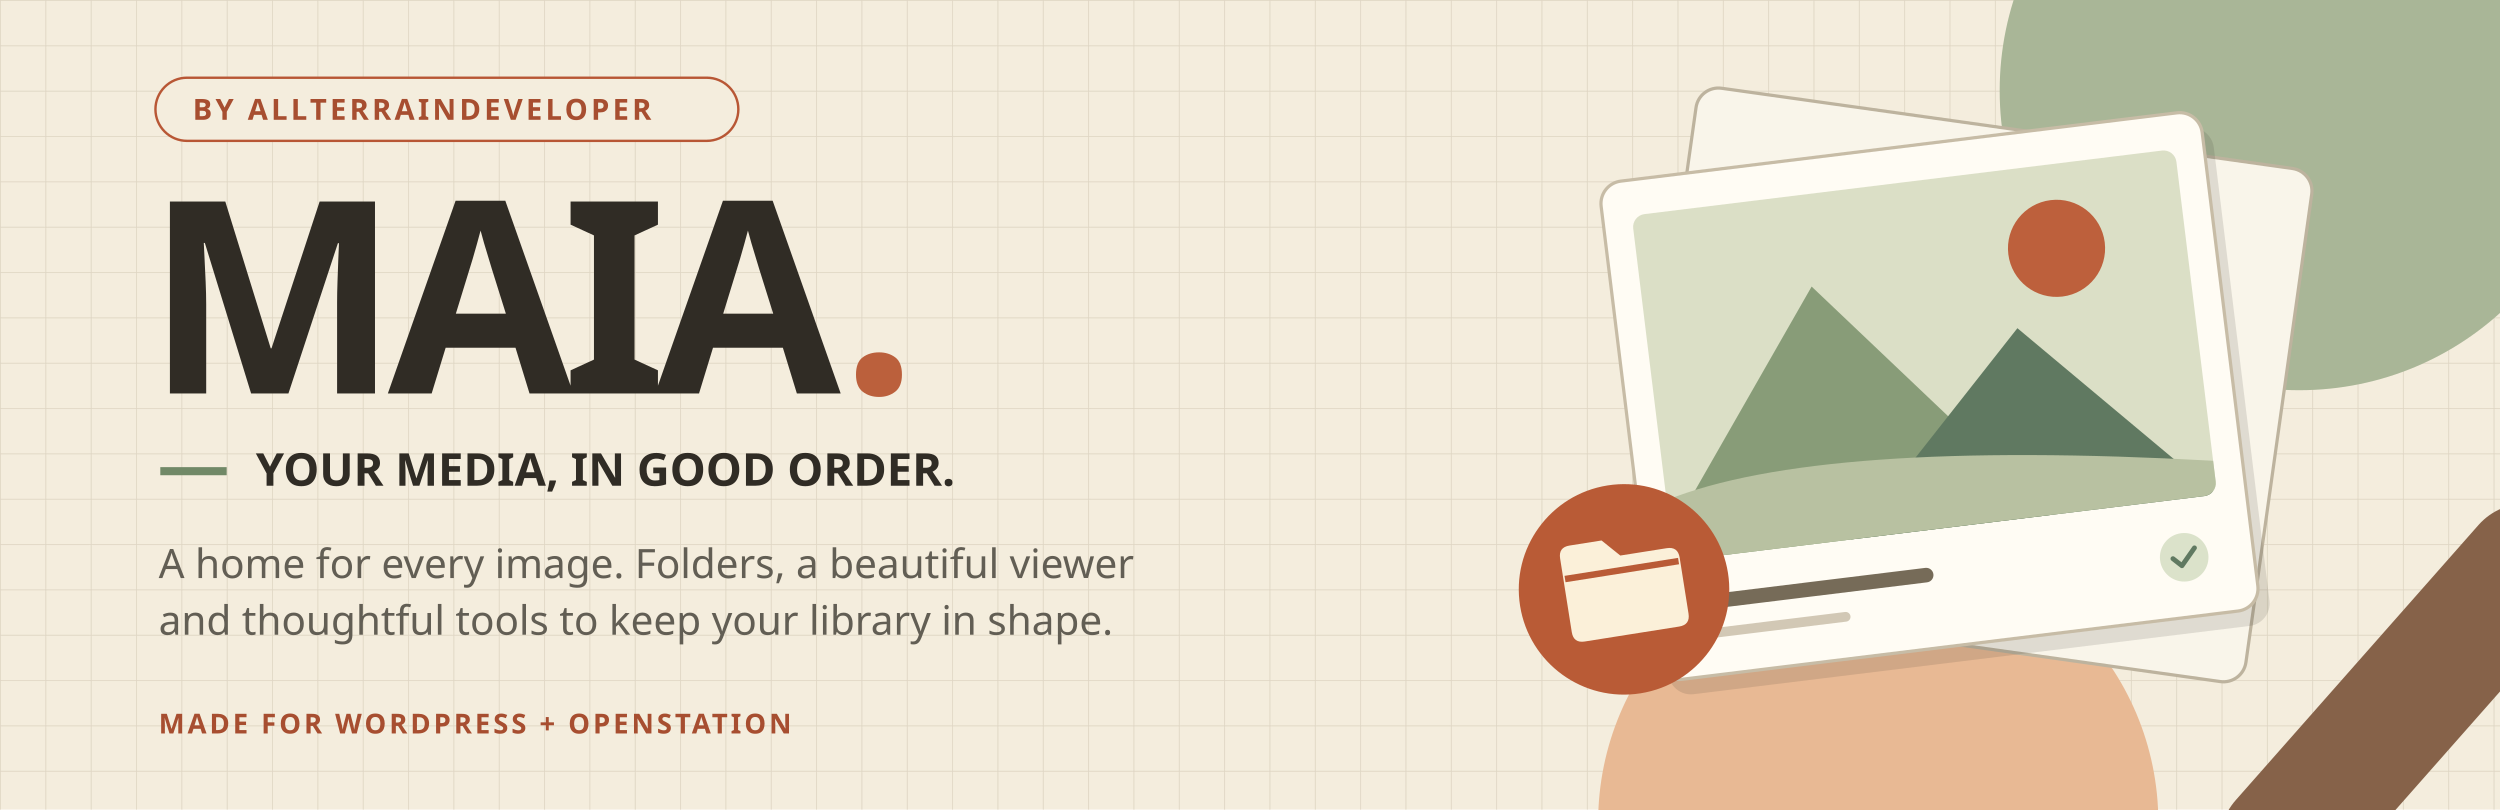
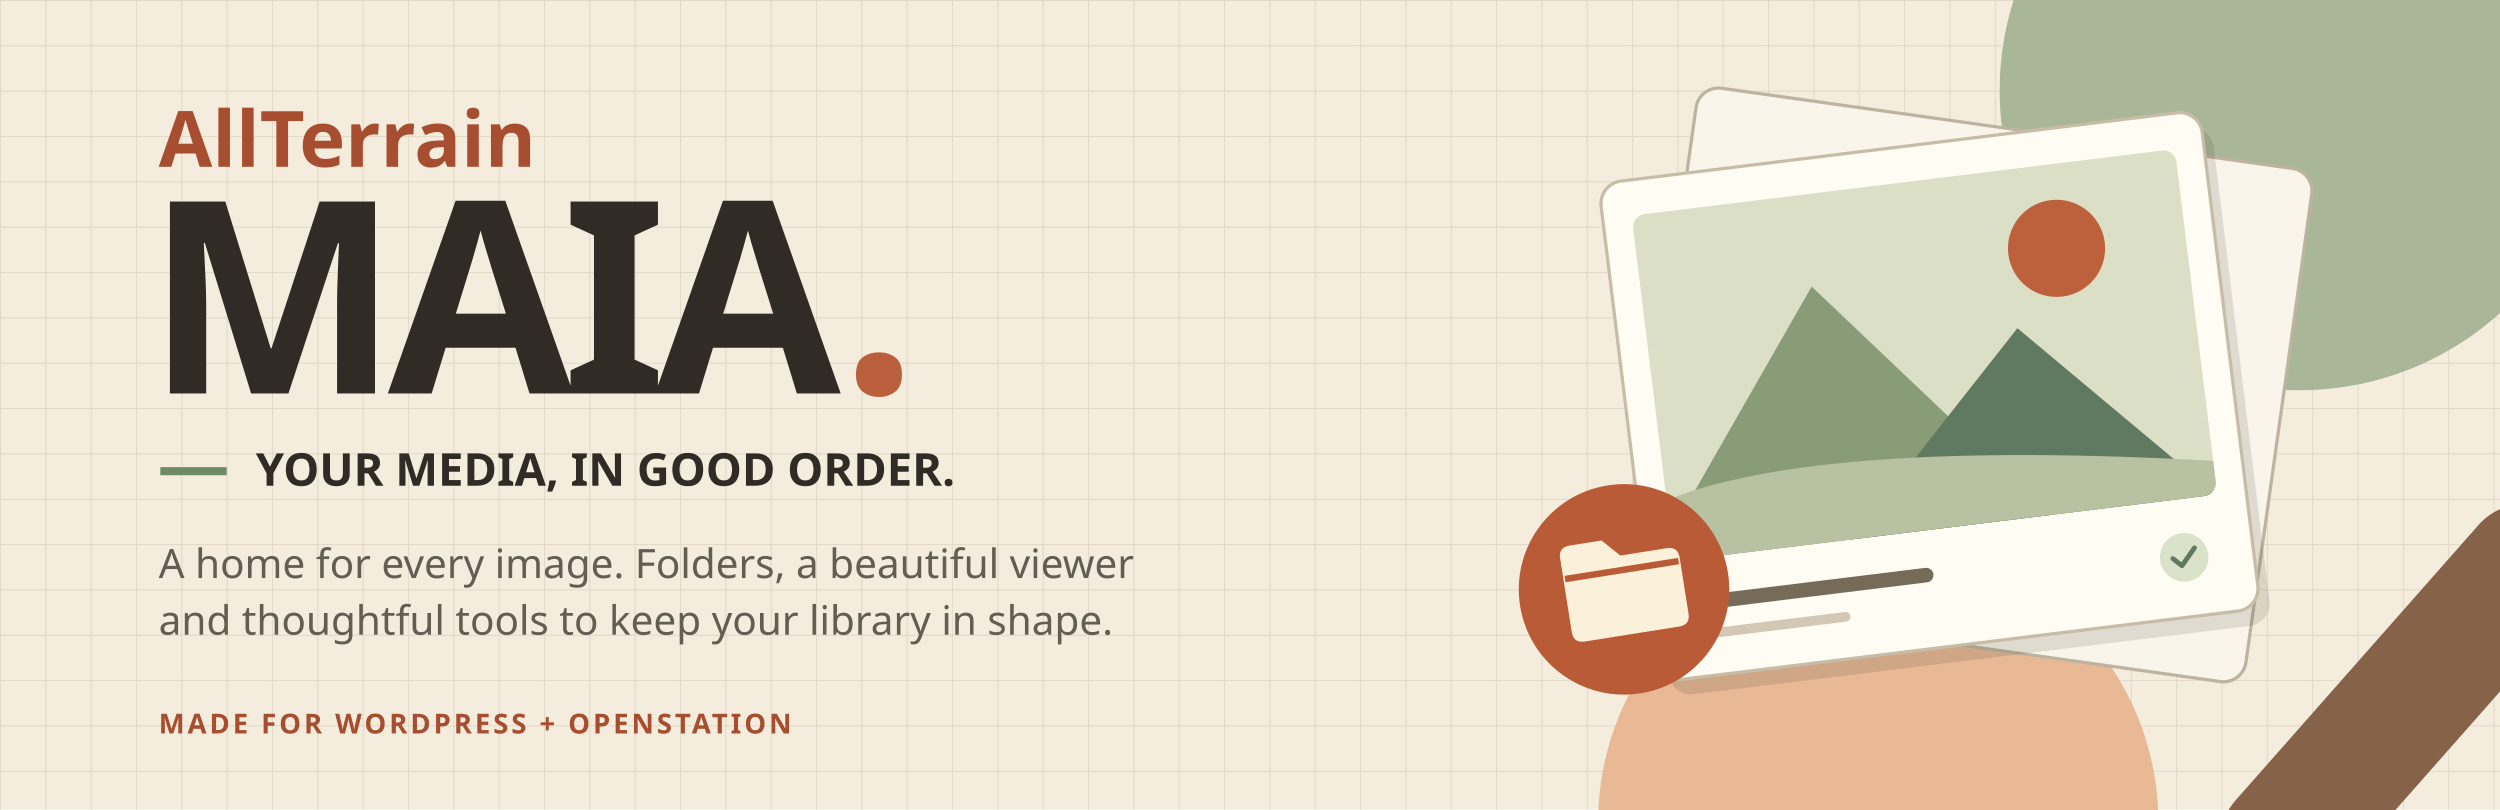
<svg xmlns="http://www.w3.org/2000/svg" width="1544" height="500" viewBox="0 0 1544 500">
  <defs>
    <pattern id="grid" width="28" height="28" patternUnits="userSpaceOnUse">
      <path d="M28 0H0V28" fill="none" stroke="#dfd6c4" stroke-width="1" />
    </pattern>
    <clipPath id="photo">
      <rect x="1022" y="113" width="338" height="215" rx="8" />
    </clipPath>
  </defs>
  <rect width="1544" height="500" fill="#f4eddd" />
  <rect width="1544" height="500" fill="url(#grid)" />
  <circle cx="1420" cy="56" r="185" fill="#a9b697" />
  <circle cx="1160" cy="508" r="173" fill="#e8b994" />
  <path d="M1410 520L1560 350" stroke="#866249" stroke-width="78" stroke-linecap="round" />
-   <rect x="96" y="48" width="360" height="39" rx="19.5" stroke="#b85735" stroke-width="1.5" fill="#f4eddd" />
-   <text x="119" y="74" font-family="DM Sans" font-size="18" font-weight="600" letter-spacing="2" fill="#a74e30">BY ALLTERRAINDEVELOPER</text>
+   <text x="98" y="103" font-family="DM Sans" font-size="48" font-weight="700" fill="#a74e30">AllTerrain</text>
  <text x="90" y="243" font-family="Fraunces" font-size="166" font-weight="900" letter-spacing="-7" fill="#302c25">MAIA<tspan fill="#bb603c">.</tspan>
  </text>
  <path d="M99 291H140" stroke="#718967" stroke-width="5" />
  <text x="158" y="300" font-family="Fraunces" font-size="28" font-weight="700" fill="#302c25">YOUR MEDIA, IN GOOD ORDER.</text>
  <text font-family="DM Sans" font-size="25" fill="#625e54">
    <tspan x="98" y="357">A home for every image. Folders, a beautiful viewer</tspan>
    <tspan x="98" y="392">and thoughtful tools to keep your library in shape.</tspan>
  </text>
  <text x="98" y="453" font-family="DM Sans" font-size="17" font-weight="600" letter-spacing="1.8" fill="#a74e30">MADE FOR WORDPRESS + OPENSTATION</text>
  <g transform="rotate(8 1190 245)">
    <rect x="1024" y="74" width="384" height="320" rx="14" fill="#f9f5ea" stroke="#bdb39e" stroke-width="2" />
  </g>
  <g transform="rotate(-7 1180 240)">
    <rect x="1004" y="91" width="374" height="310" rx="14" fill="#302c25" opacity=".13" transform="translate(6 10)" />
    <rect x="1004" y="91" width="374" height="310" rx="14" fill="#fffcf4" stroke="#c7bca6" stroke-width="2" />
    <g clip-path="url(#photo)">
      <rect x="1022" y="113" width="338" height="215" fill="#dbdfc6" />
      <circle cx="1280" cy="165" r="30" fill="#bd603c" />
      <path d="M1000 340L1127 170L1267 340Z" fill="#889c78" />
      <path d="M1110 350L1250 211L1380 350Z" fill="#607961" />
      <path d="M1022 290Q1120 264 1360 307V340H1022Z" fill="#b8c1a1" />
    </g>
    <rect x="1024" y="351" width="156" height="9" rx="4.5" fill="#766b58" />
    <rect x="1024" y="372" width="102" height="6" rx="3" fill="#d2c8b5" />
    <circle cx="1335" cy="364" r="15" fill="#dbe2ca" />
    <path d="M1328 364L1333 369L1342 359" fill="none" stroke="#607961" stroke-width="3" stroke-linecap="round" stroke-linejoin="round" />
  </g>
  <g transform="rotate(-9 1003 364)">
    <circle cx="1003" cy="364" r="65" fill="#b95b36" />
    <path d="M967 339Q967 332 974 332H994L1004 343H1033Q1040 343 1040 350V385Q1040 392 1033 392H974Q967 392 967 385Z" fill="#fbf0d9" />
    <path d="M968 352H1039" stroke="#b95b36" stroke-width="4" />
  </g>
</svg>
